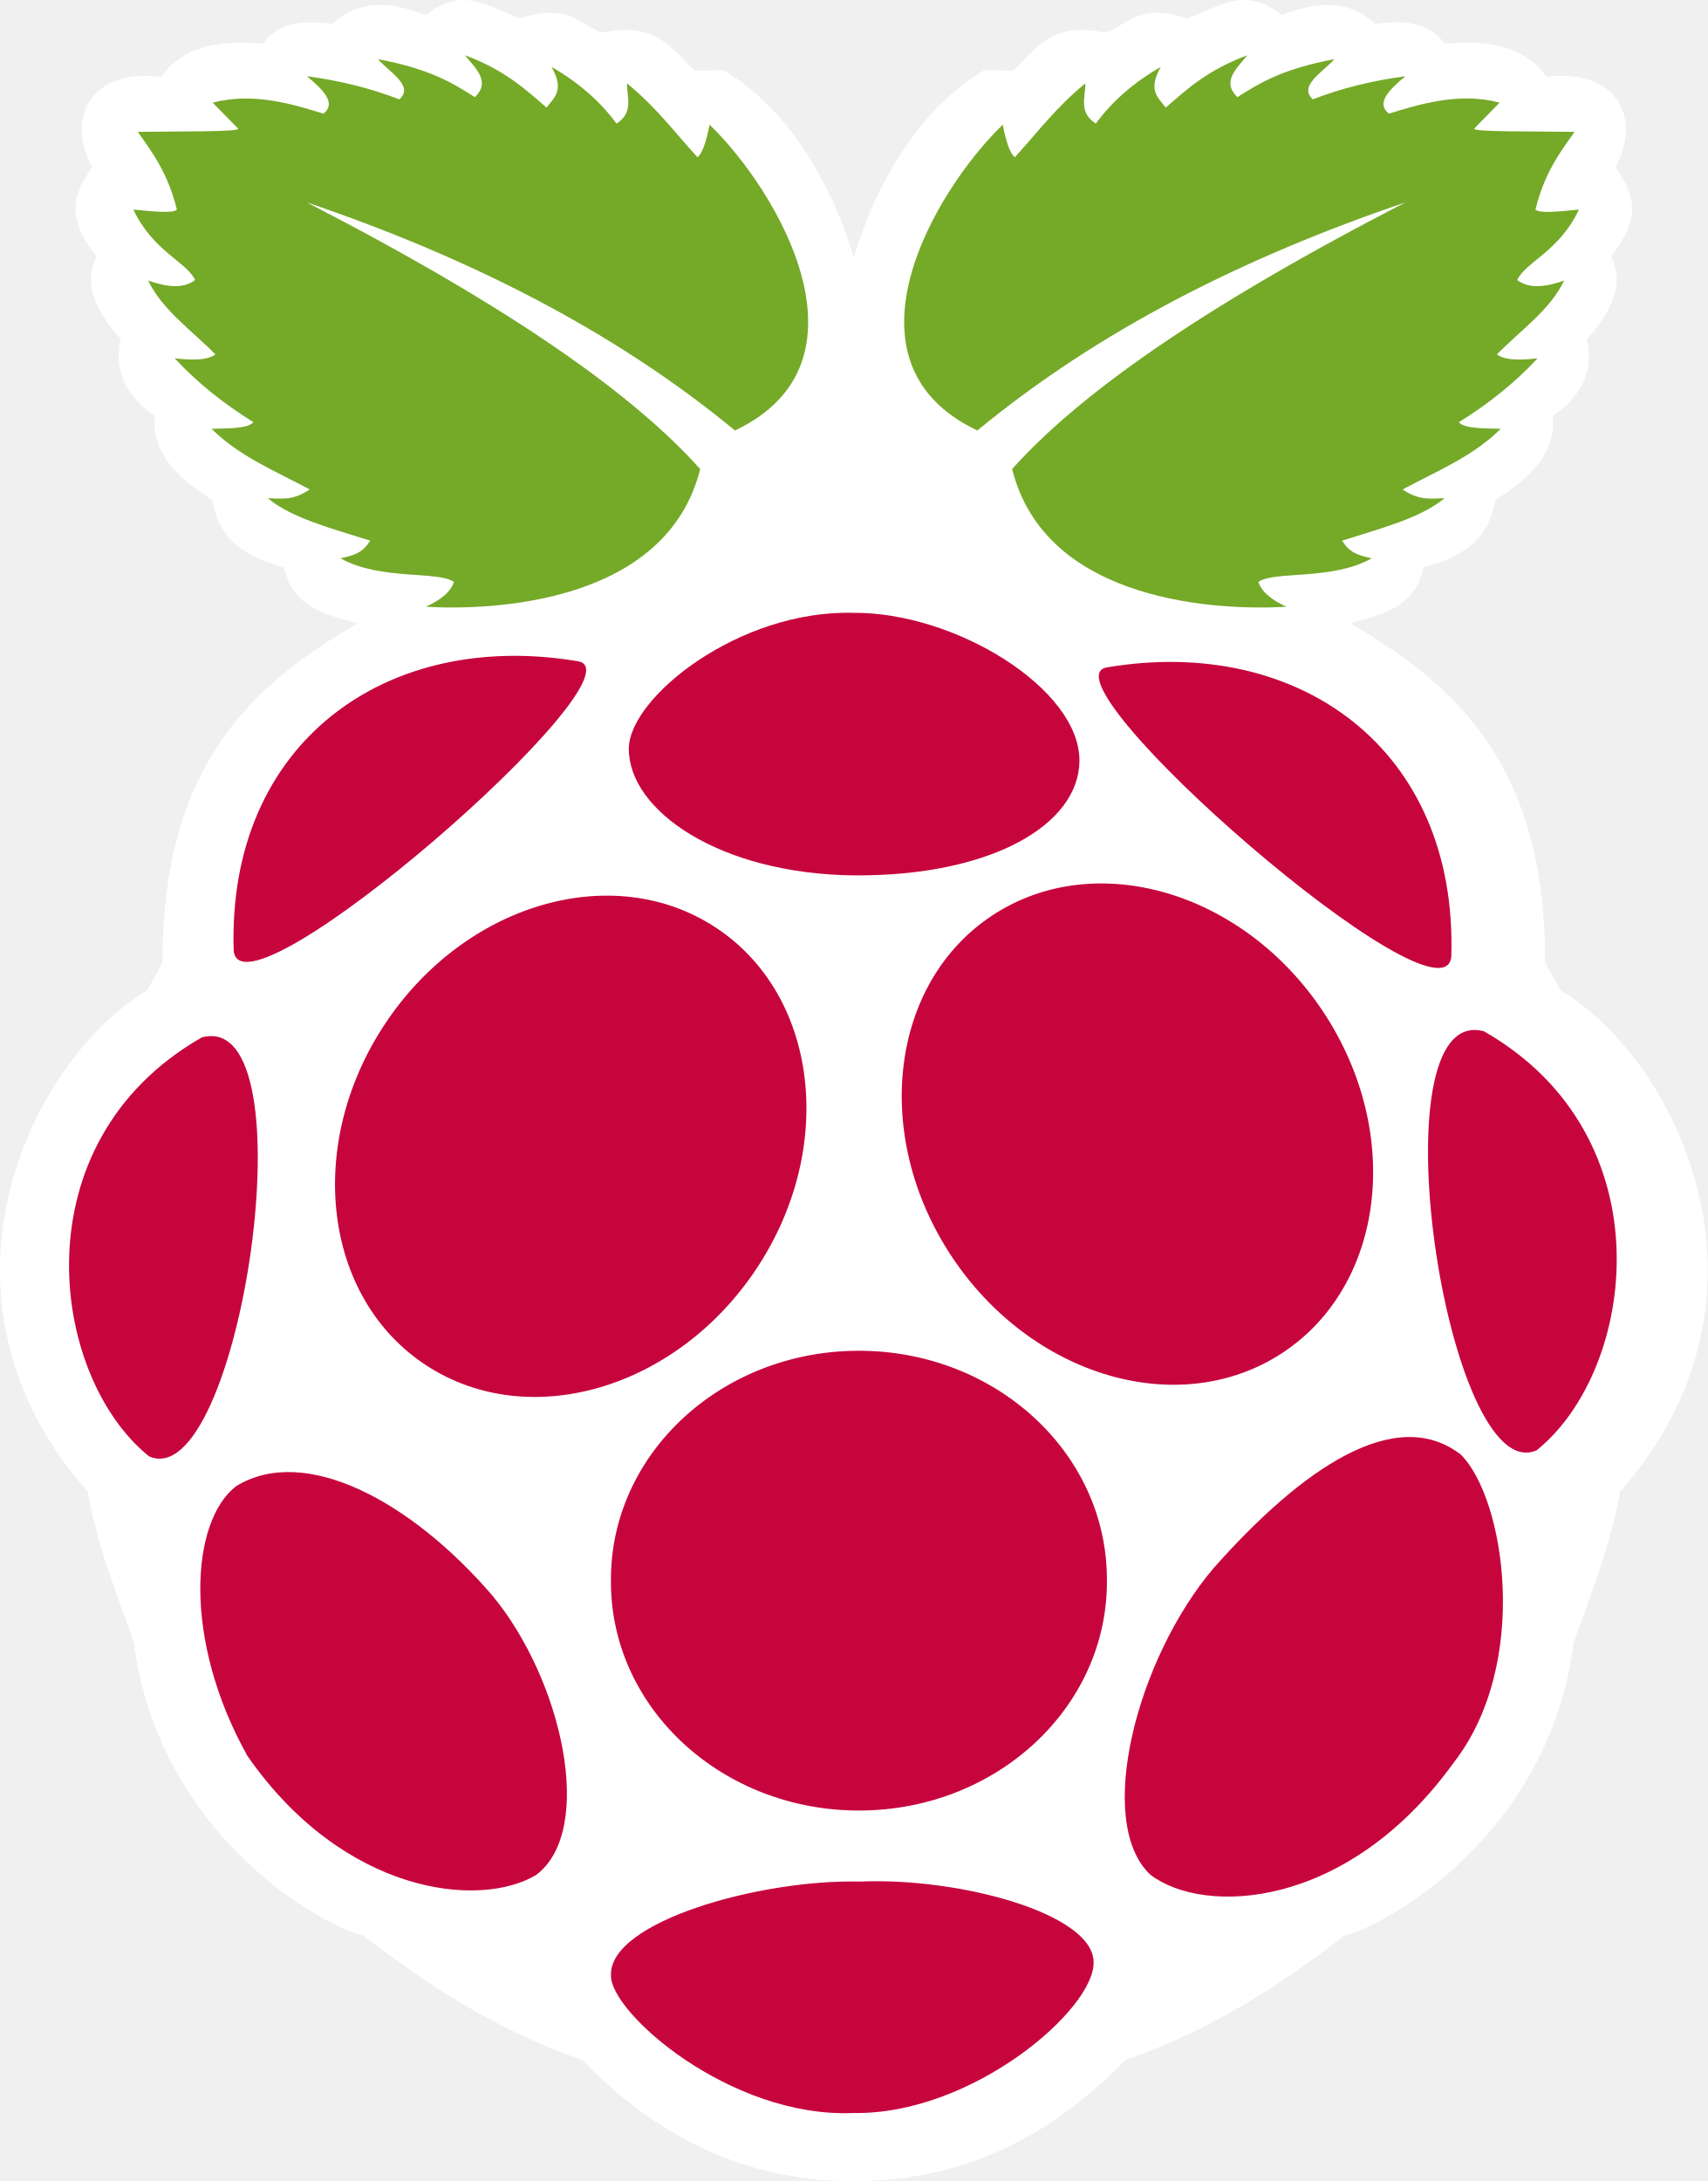
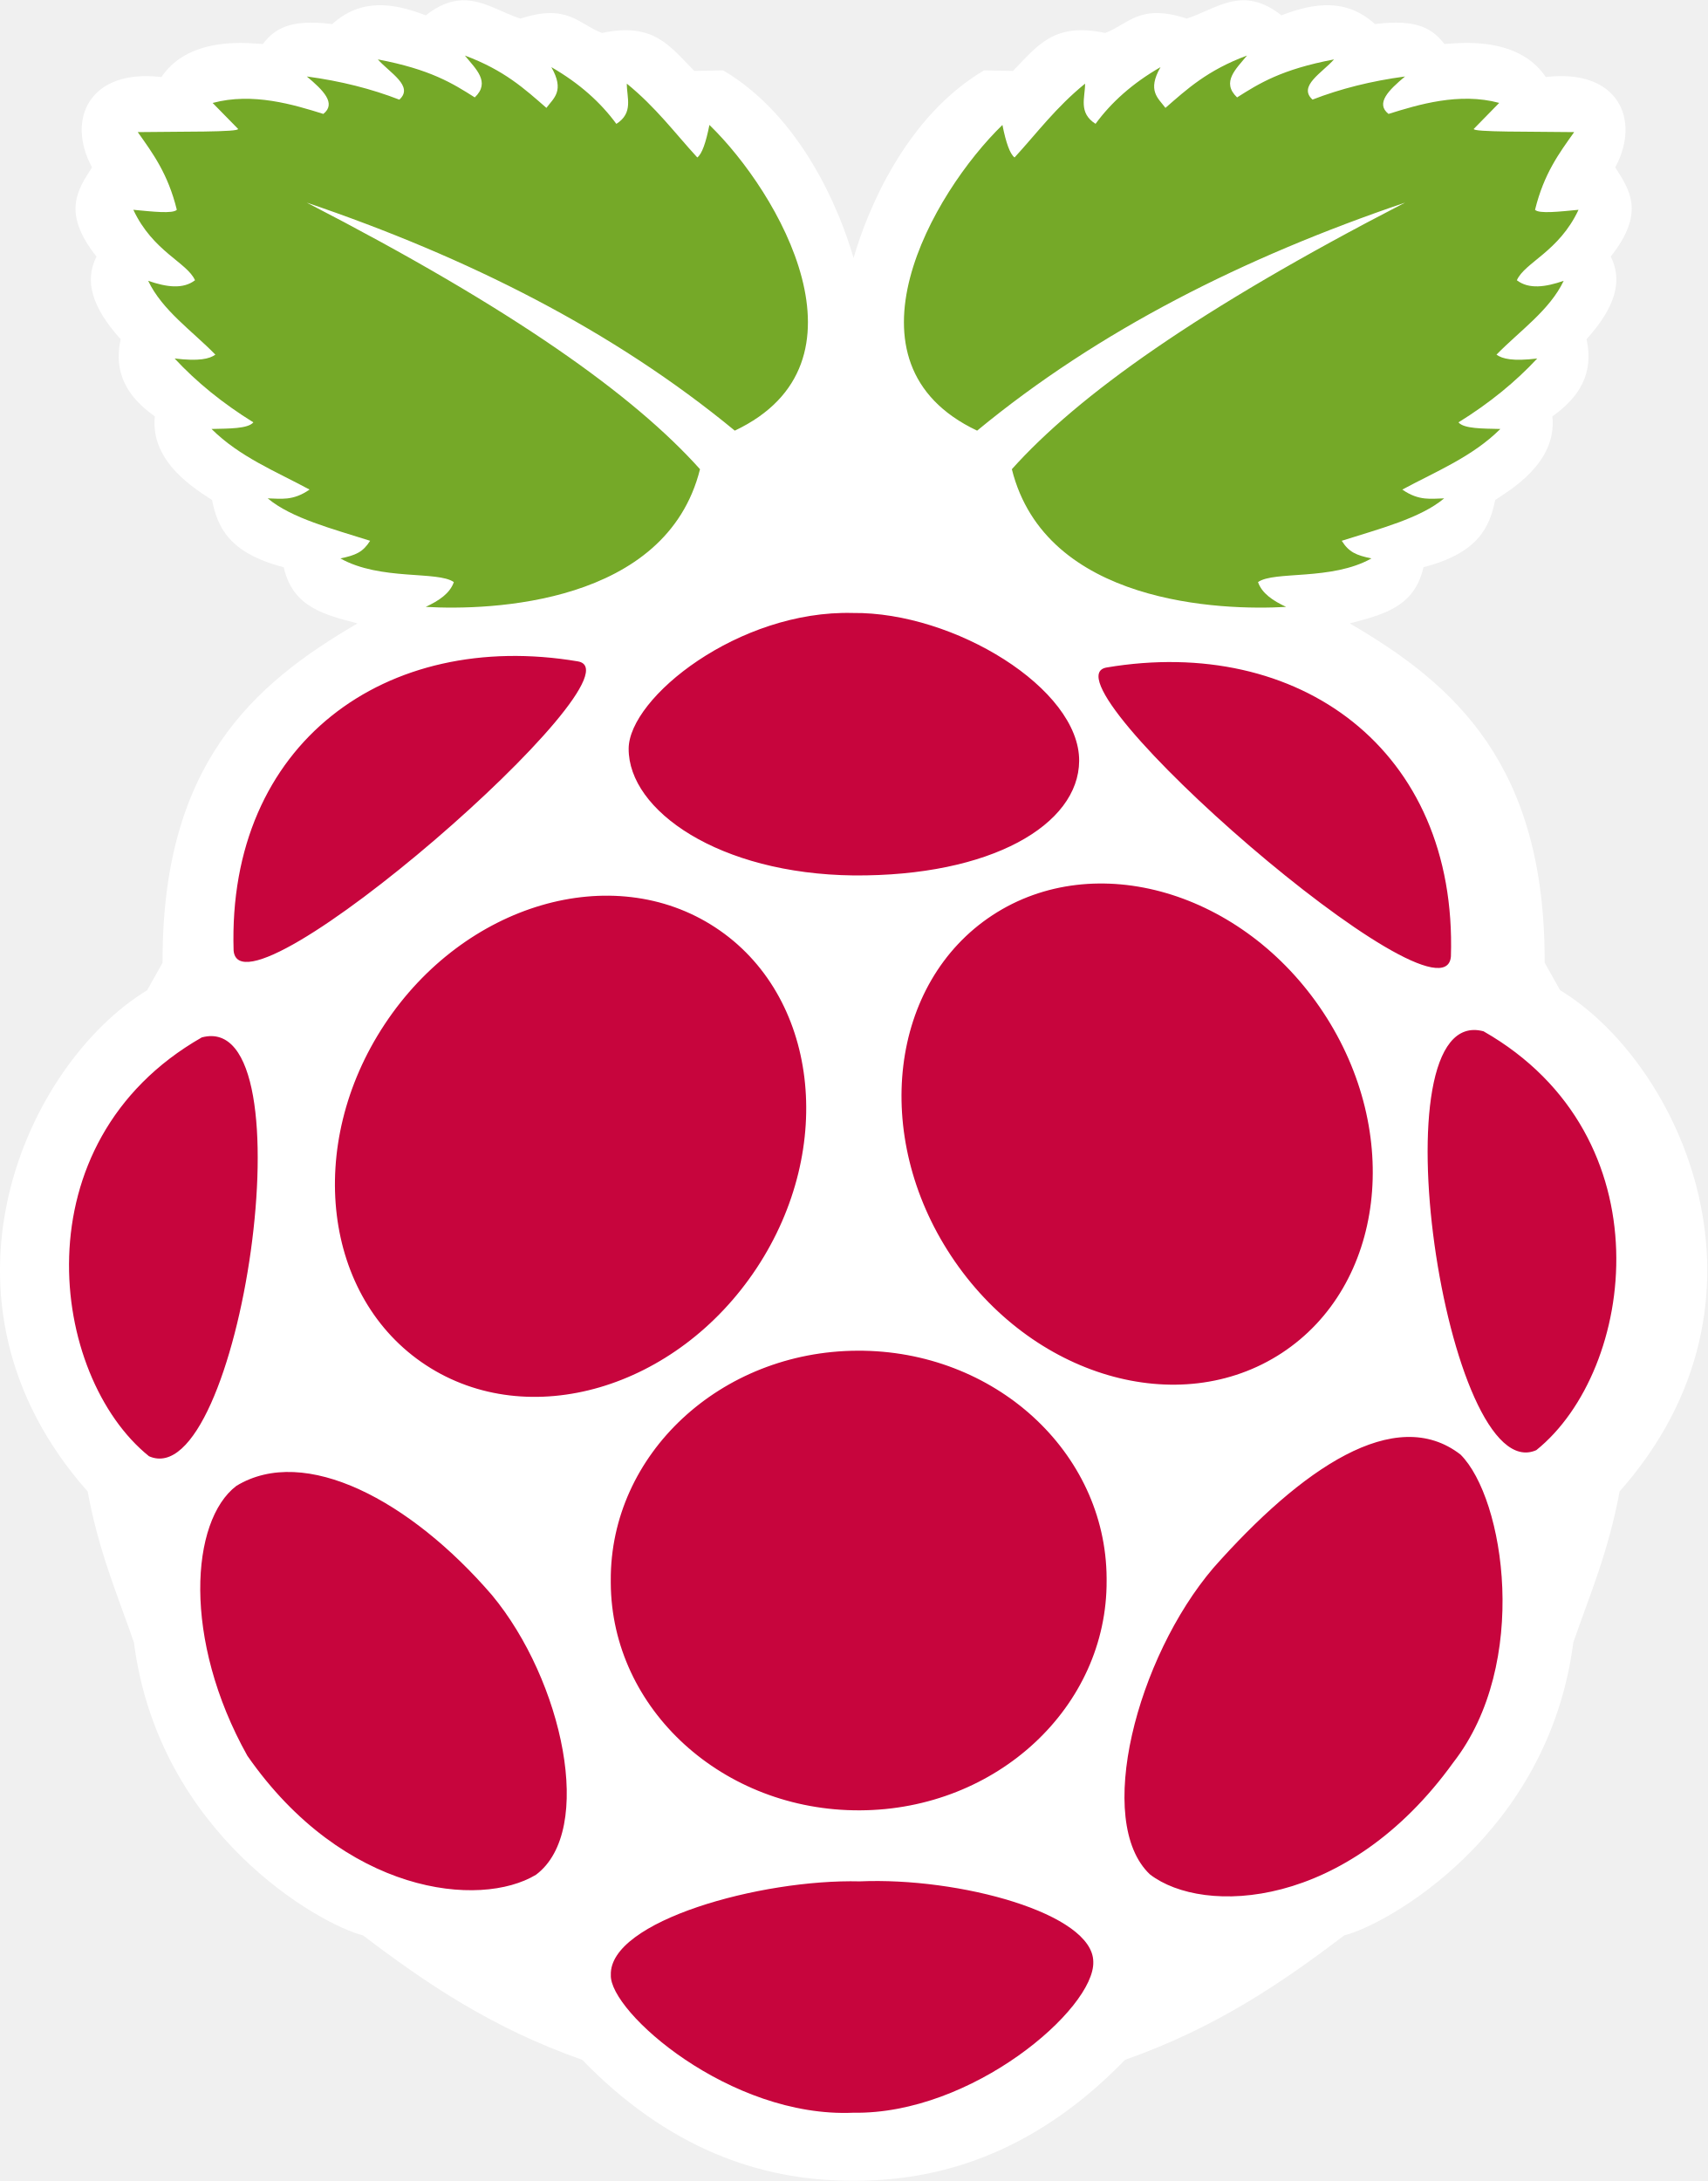
- <svg xmlns="http://www.w3.org/2000/svg" viewBox="0 0 274.072 350" width="100%" height="100%">
+ <svg xmlns="http://www.w3.org/2000/svg" viewBox="0 0 274.072 350" width="274" height="350">
  <path fill="#FFFFFF" d="M74.19.005c-1.77.055-3.676.708-5.838 2.415C63.057.377 57.922-.332 53.33 3.826c-7.091-.919-9.395.978-11.141 3.194-1.557-.032-11.648-1.6-16.275 5.303-11.629-1.376-15.305 6.841-11.141 14.502-2.375 3.677-4.836 7.309.718 14.319-1.965 3.904-.747 8.139 3.882 13.265-1.222 5.488 1.18 9.36 5.486 12.378-.806 7.51 6.887 11.876 9.184 13.433.882 4.376 2.72 8.505 11.507 10.789 1.449 6.521 6.73 7.648 11.844 9.017-16.901 9.824-31.396 22.75-31.297 54.466l-2.476 4.417c-19.379 11.785-36.815 49.664-9.55 80.453 1.781 9.637 4.768 16.56 7.427 24.221 3.978 30.873 29.937 45.328 36.783 47.037C68.315 318.26 79 325.512 93.46 330.591c13.631 14.06 28.399 19.417 43.247 19.408.218 0 .439.003.657 0 14.849.009 29.616-5.349 43.248-19.408 14.459-5.079 25.146-12.331 35.179-19.974 6.847-1.709 32.806-16.164 36.783-47.037 2.659-7.661 5.646-14.584 7.427-24.221 27.265-30.791 9.83-68.672-9.551-80.458l-2.479-4.416c.098-31.713-14.396-44.64-31.297-54.466 5.113-1.369 10.395-2.495 11.843-9.017 8.786-2.284 10.626-6.413 11.507-10.789 2.297-1.556 9.99-5.922 9.185-13.433 4.306-3.018 6.708-6.89 5.485-12.378 4.629-5.125 5.848-9.36 3.883-13.265 5.555-7.006 3.09-10.639.719-14.316 4.161-7.662.488-15.878-11.145-14.502-4.627-6.903-14.715-5.335-16.275-5.303-1.746-2.215-4.049-4.113-11.139-3.194-4.593-4.157-9.727-3.448-15.023-1.406-6.289-4.962-10.45-.984-15.203.52-7.614-2.488-9.355.92-13.096 2.308-8.304-1.754-10.827 2.065-14.808 6.098l-4.63-.092c-12.524 7.381-18.746 22.41-20.952 30.135-2.207-7.727-8.414-22.756-20.936-30.135l-4.63.092c-3.986-4.032-6.509-7.852-14.813-6.098C92.907 3.858 91.17.45 83.552 2.938c-3.12-.987-5.989-3.039-9.368-2.934l.006.001z" />
  <path fill="#C7053D" fill-rule="evenodd" clip-rule="evenodd" d="M177.65 253.658v-.391c-.119-20.27-18.029-36.609-40.01-36.5-21.979.101-39.709 16.621-39.59 36.891v.39c.11 20.271 18.03 36.61 40.01 36.5 21.981-.1 39.701-16.62 39.59-36.89zm-62.83-104.84c-16.489-10.811-40.26-3.83-53.079 15.57-12.83 19.41-9.86 43.9 6.64 54.7 16.49 10.811 40.25 3.84 53.08-15.57 12.82-19.411 9.85-43.9-6.641-54.7zm44.511-1.961c-16.49 10.811-19.47 35.301-6.64 54.702 12.819 19.41 36.59 26.379 53.08 15.58 16.489-10.811 19.459-35.301 6.64-54.702-12.83-19.41-36.591-26.379-53.08-15.58zM32.392 166.478c-29.54 16.87-24.41 54.411-8.471 67.23 14.49 6.431 26.28-72 8.471-67.23zm205.769-.98c-17.81-4.77-6.011 73.67 8.47 67.231 15.939-12.811 21.07-50.361-8.47-67.231zm-60.5-58.4c-11.32 1.9 54.25 59.16 55.26 46.38 1.04-33.32-24.53-51.57-55.26-46.38zm-84.9-.98c-30.729-5.19-56.289 13.069-55.26 46.39 1.01 12.769 66.58-44.49 55.26-46.39zm44.139-7.77c-18.34-.48-35.939 13.61-35.979 21.78-.05 9.931 14.5 20.101 36.11 20.351 22.06.16 36.14-8.131 36.21-18.381.079-11.61-20.07-23.931-36.341-23.75zm1.121 203.6c-15.891-.39-40.261 6.37-39.961 15.03-.25 5.91 19.131 22.959 38.9 22.109 19.09.33 38.811-16.699 38.55-24.23-.039-7.759-21.499-13.599-37.489-12.909zm-59.06-45.969c-13.061-15.16-30.029-24.201-41.02-17.51-7.351 5.59-8.69 24.619 1.77 43.319 15.51 22.29 37.34 24.521 46.33 19.101 9.5-7.101 4.311-31.201-7.08-44.91zm115.84-4.361c-12.32 14.43-19.17 40.75-10.189 49.22 8.59 6.59 31.649 5.67 48.689-17.97 12.37-15.88 8.221-42.39 1.16-49.431-10.5-8.119-25.561 2.271-39.66 18.181z" />
  <path fill="#75A928" fill-rule="evenodd" clip-rule="evenodd" d="M49.247 32.48c25.851 8.78 49.17 20.491 68.71 36.6 22.939-10.85 7.12-38.21-4.07-49.07-.57 2.87-1.209 4.68-1.949 5.22-3.641-3.97-6.621-8.03-11.311-11.85-.02 2.24 1.11 4.68-1.68 6.46-2.52-3.44-5.92-6.51-10.44-9.11 2.181 3.81.38 4.96-.79 6.54-3.449-3-6.729-6.04-13.09-8.4 1.74 2.15 4.17 4.25 1.59 6.72-3.55-2.25-7.119-4.5-15.56-6.1 1.899 2.15 5.84 4.3 3.45 6.46-4.461-1.73-9.391-2.99-14.851-3.72 2.61 2.19 4.79 4.32 2.65 6.01-4.771-1.49-11.34-3.49-17.77-1.76l4.07 4.15c.45.56-9.52.43-16.09.53 2.4 3.39 4.84 6.65 6.27 12.47-.65.67-3.91.29-6.98 0 3.15 6.73 8.62 8.43 9.9 11.31-1.93 1.48-4.6 1.1-7.52.09 2.27 4.75 7.03 8 10.79 11.85-.95.681-2.61 1.091-6.54.62 3.47 3.74 7.67 7.17 12.64 10.25-.88 1.04-3.91.99-6.72 1.061 4.51 4.479 10.3 6.799 15.74 9.729-2.71 1.88-4.65 1.44-6.72 1.41 3.839 3.21 10.38 4.88 16.44 6.81-1.149 1.82-2.3 2.32-4.771 2.83 6.42 3.61 15.621 1.96 18.211 3.801-.62 1.81-2.391 2.989-4.51 3.979 10.34.61 38.609-.38 44.029-22.101C101.796 63.46 82.476 49.61 49.247 32.48zm176.309 0c-33.219 17.13-52.539 30.98-63.119 42.79 5.42 21.721 33.689 22.711 44.029 22.101-2.119-.99-3.889-2.17-4.51-3.979 2.59-1.841 11.791-.19 18.211-3.801-2.471-.51-3.621-1.01-4.771-2.83 6.061-1.93 12.602-3.6 16.441-6.81-2.07.03-4.01.47-6.721-1.41 5.439-2.931 11.23-5.25 15.74-9.729-2.811-.07-5.84-.021-6.721-1.061 4.971-3.08 9.17-6.51 12.641-10.25-3.93.471-5.59.061-6.539-.62 3.76-3.851 8.52-7.1 10.789-11.85-2.92 1.01-5.59 1.39-7.52-.09 1.279-2.88 6.75-4.58 9.9-11.31-3.07.29-6.33.67-6.98 0 1.43-5.82 3.879-9.09 6.279-12.47-6.58-.1-16.549.03-16.1-.53l4.07-4.16c-6.42-1.73-13 .28-17.77 1.77-2.141-1.69.039-3.83 2.648-6.01-5.459.73-10.389 1.98-14.85 3.71-2.379-2.15 1.551-4.3 3.451-6.45-8.441 1.6-12.012 3.85-15.561 6.1-2.58-2.47-.15-4.57 1.59-6.72-6.359 2.36-9.641 5.4-13.09 8.4-1.17-1.58-2.971-2.74-.791-6.54-4.52 2.6-7.92 5.67-10.43 9.1-2.799-1.78-1.67-4.21-1.68-6.45-4.699 3.82-7.68 7.88-11.32 11.85-.73-.54-1.379-2.35-1.949-5.22-11.189 10.86-27.01 38.221-4.061 49.07 19.524-16.11 42.844-27.821 68.694-36.601z" />
</svg>
